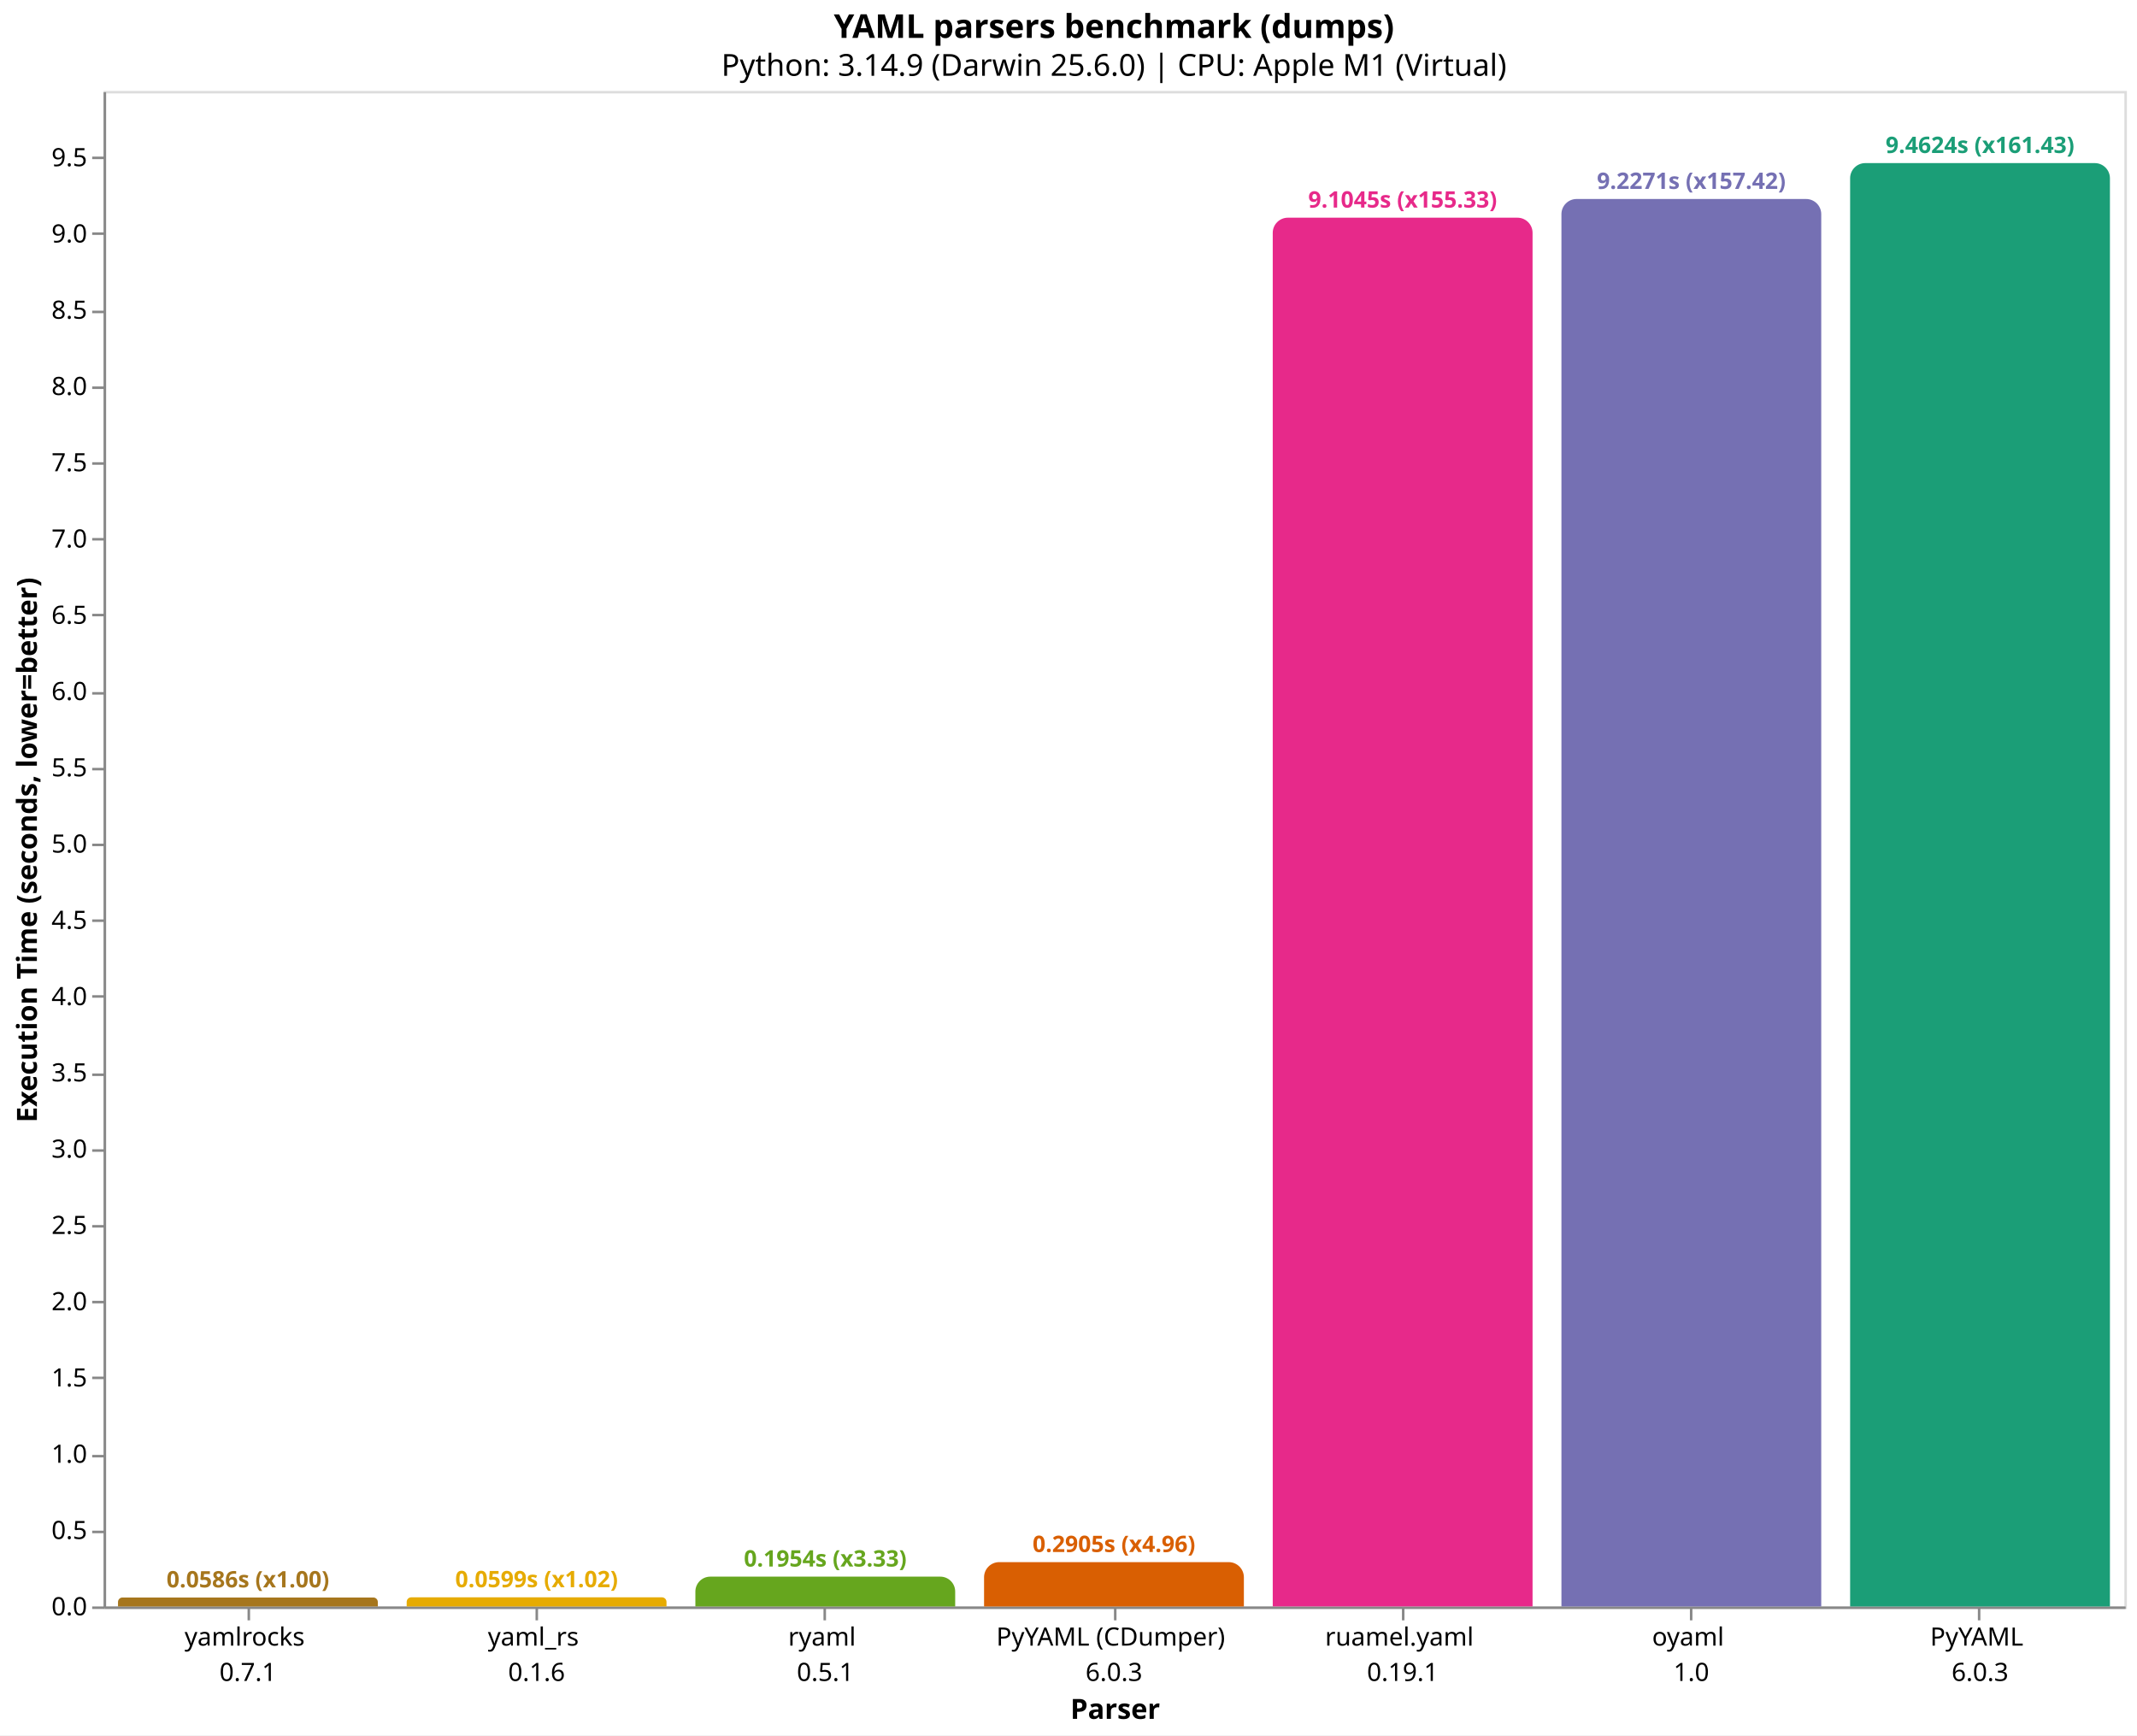
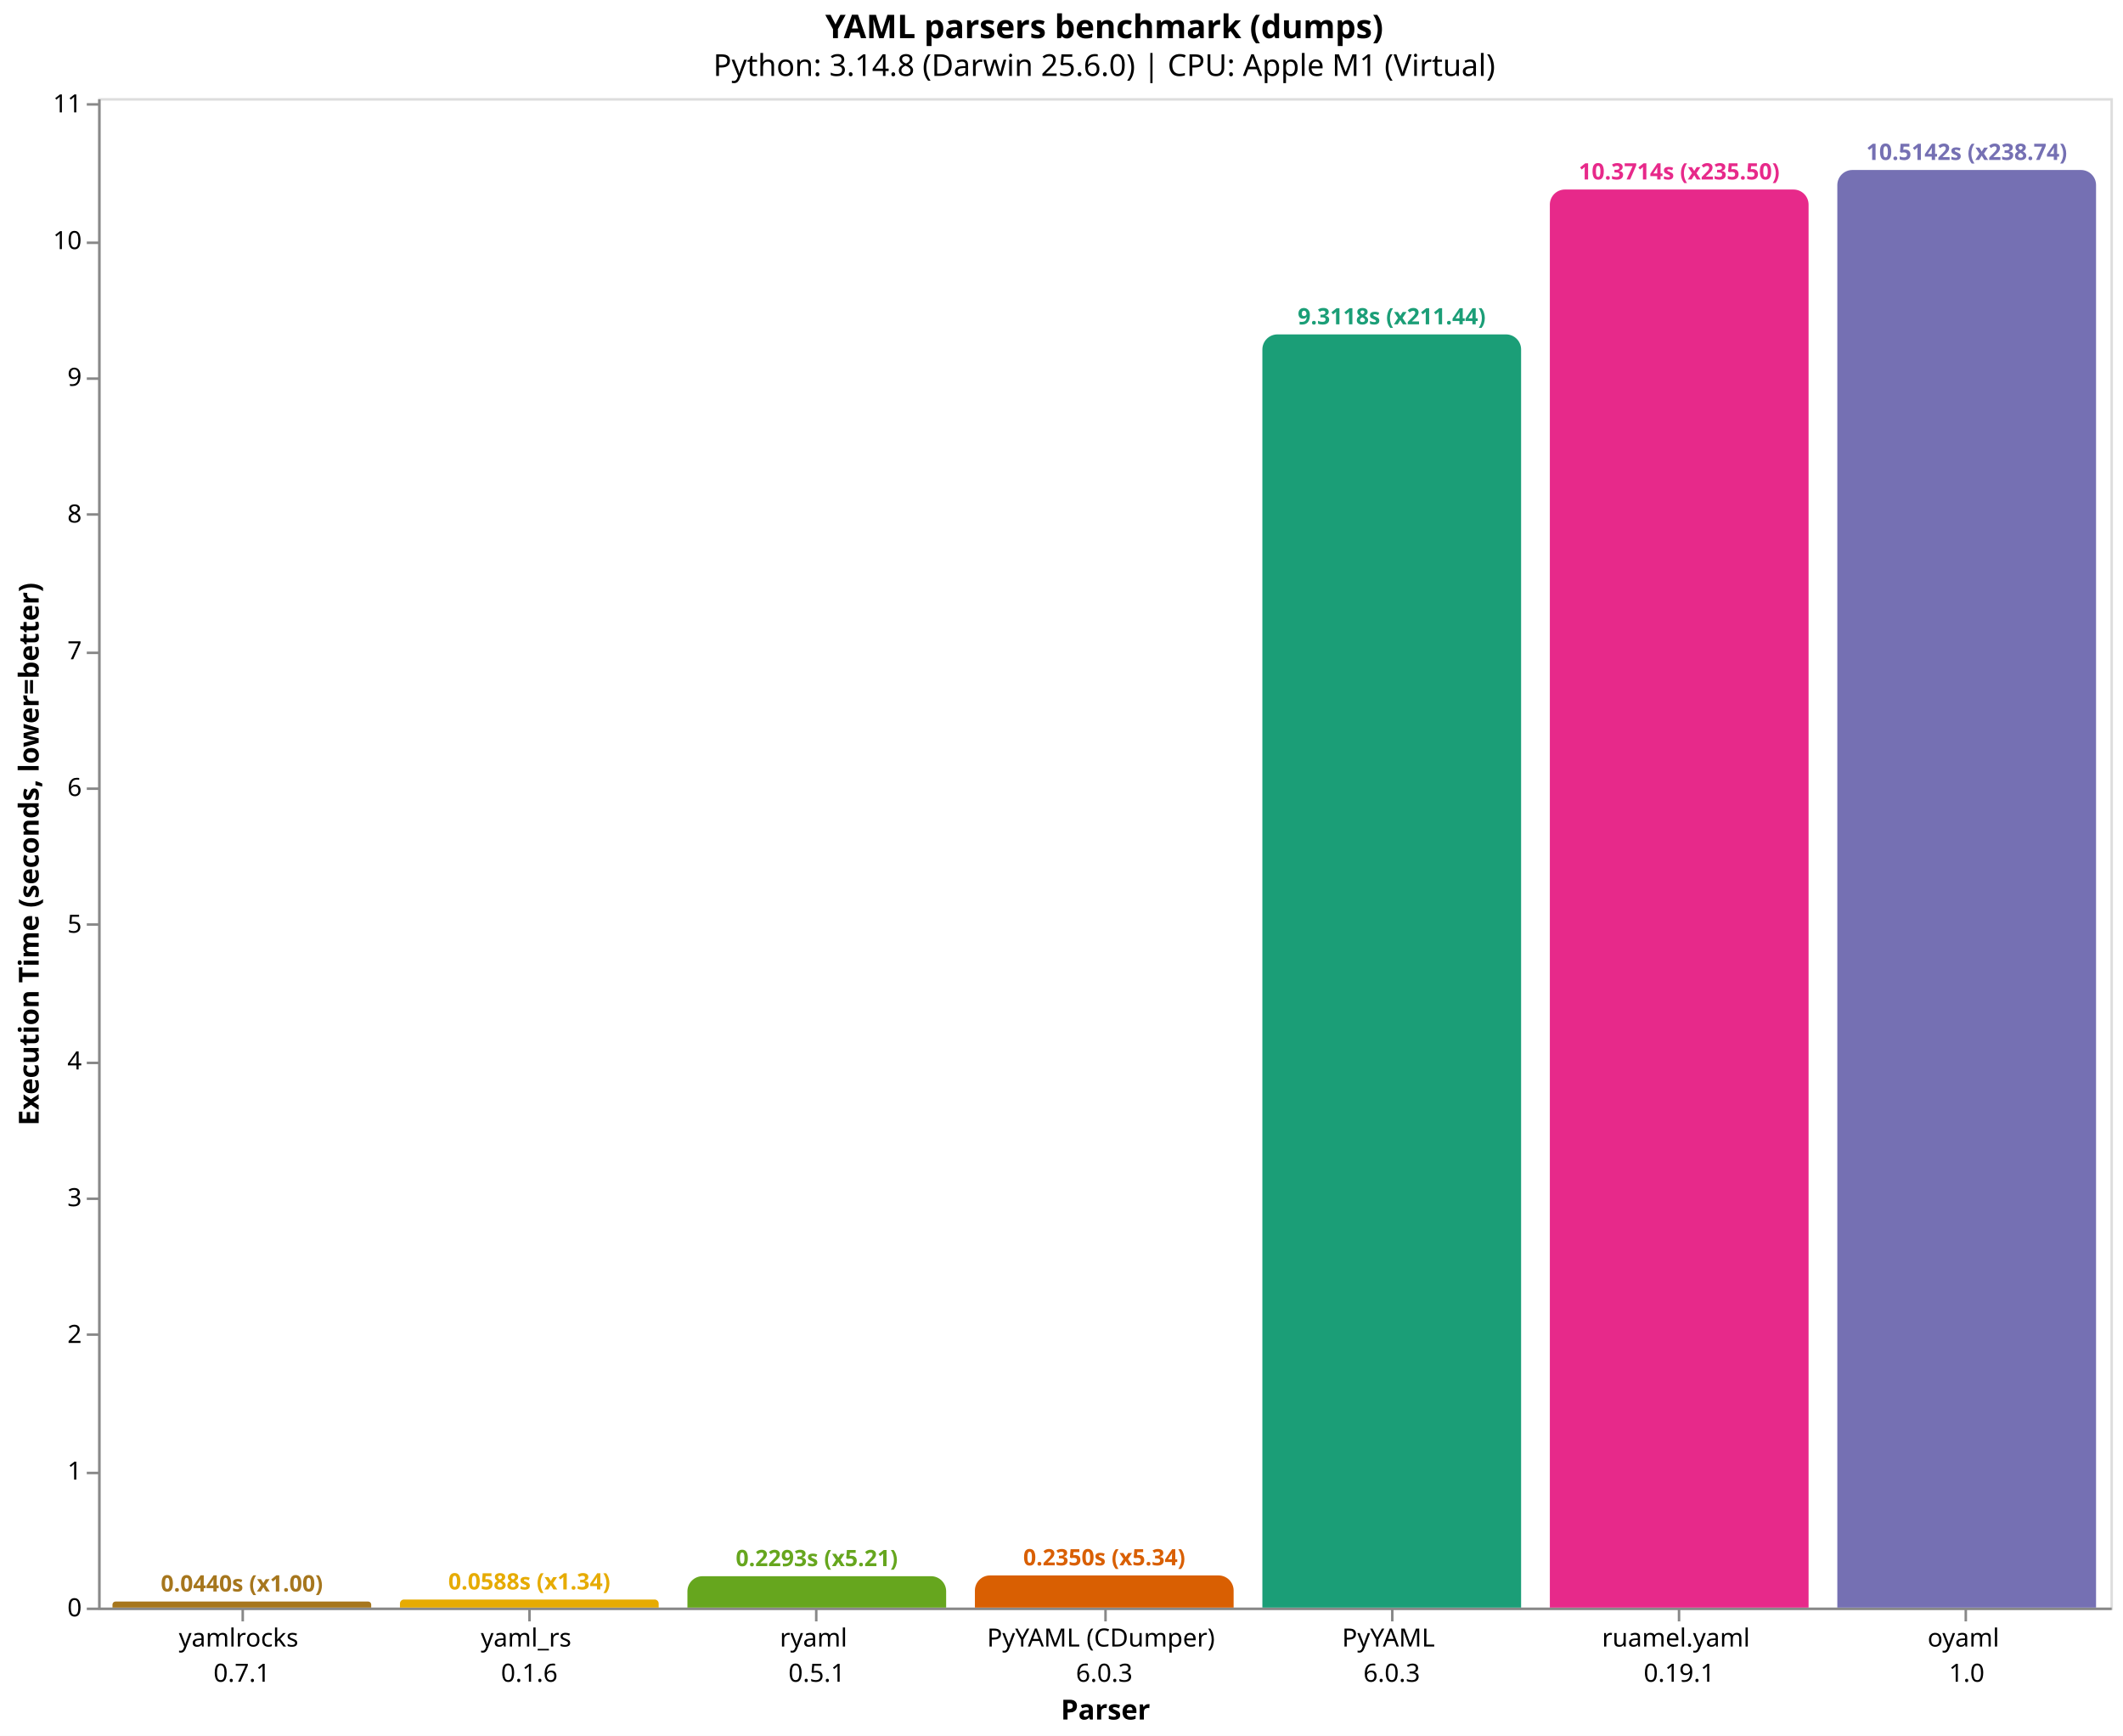
- <svg xmlns="http://www.w3.org/2000/svg" version="1.1" class="marks" width="846" height="687" viewBox="0 0 846 687">
-   <rect width="846" height="687" fill="white" />
-   <g fill="none" stroke-miterlimit="10" transform="translate(41,36)">
+ <svg xmlns="http://www.w3.org/2000/svg" version="1.1" class="marks" width="844" height="690" viewBox="0 0 844 690">
+   <rect width="844" height="690" fill="white" />
+   <g fill="none" stroke-miterlimit="10" transform="translate(39,39)">
    <g class="mark-group role-frame root" role="graphics-object" aria-roledescription="group mark container">
      <g transform="translate(0,0)">
        <path class="background" aria-hidden="true" d="M0.5,0.5h800v600h-800Z" stroke="#ddd" />
        <g>
-           <g class="mark-group role-axis" role="graphics-symbol" aria-roledescription="axis" aria-label="X-axis titled 'Parser' for a discrete scale with 7 values: yamlrocks&#10;0.7.1, yaml_rs&#10;0.1.6, ryaml&#10;0.5.1, PyYAML (CDumper)&#10;6.0.3, ruamel.yaml&#10;0.19.1, oyaml&#10;1.0, PyYAML&#10;6.0.3">
+           <g class="mark-group role-axis" role="graphics-symbol" aria-roledescription="axis" aria-label="X-axis titled 'Parser' for a discrete scale with 7 values: yamlrocks&#10;0.7.1, yaml_rs&#10;0.1.6, ryaml&#10;0.5.1, PyYAML (CDumper)&#10;6.0.3, PyYAML&#10;6.0.3, ruamel.yaml&#10;0.19.1, oyaml&#10;1.0">
            <g transform="translate(0.5,600.5)">
              <path class="background" aria-hidden="true" d="M0,0h0v0h0Z" pointer-events="none" />
              <g>
                <g class="mark-rule role-axis-tick" pointer-events="none">
                  <line transform="translate(57,0)" x2="0" y2="5" stroke="#888" stroke-width="1" opacity="1" />
                  <line transform="translate(171,0)" x2="0" y2="5" stroke="#888" stroke-width="1" opacity="1" />
                  <line transform="translate(285,0)" x2="0" y2="5" stroke="#888" stroke-width="1" opacity="1" />
                  <line transform="translate(400,0)" x2="0" y2="5" stroke="#888" stroke-width="1" opacity="1" />
                  <line transform="translate(514,0)" x2="0" y2="5" stroke="#888" stroke-width="1" opacity="1" />
                  <line transform="translate(628,0)" x2="0" y2="5" stroke="#888" stroke-width="1" opacity="1" />
                  <line transform="translate(742,0)" x2="0" y2="5" stroke="#888" stroke-width="1" opacity="1" />
                </g>
                <g class="mark-text role-axis-label" pointer-events="none">
                  <text text-anchor="middle" transform="translate(56.64286,15)" font-family="sans-serif" font-size="10px" fill="#000" opacity="1">
                    <tspan>yamlrocks</tspan>
                    <tspan x="0" dy="14">0.7.1</tspan>
                  </text>
                  <text text-anchor="middle" transform="translate(170.9286,15)" font-family="sans-serif" font-size="10px" fill="#000" opacity="1">
                    <tspan>yaml_rs</tspan>
                    <tspan x="0" dy="14">0.1.6</tspan>
                  </text>
                  <text text-anchor="middle" transform="translate(285.2143,15)" font-family="sans-serif" font-size="10px" fill="#000" opacity="1">
                    <tspan>ryaml</tspan>
                    <tspan x="0" dy="14">0.5.1</tspan>
                  </text>
                  <text text-anchor="middle" transform="translate(399.5,15)" font-family="sans-serif" font-size="10px" fill="#000" opacity="1">
                    <tspan>PyYAML (CDumper)</tspan>
                    <tspan x="0" dy="14">6.0.3</tspan>
                  </text>
                  <text text-anchor="middle" transform="translate(513.7857,15)" font-family="sans-serif" font-size="10px" fill="#000" opacity="1">
+                     <tspan>PyYAML</tspan>
+                     <tspan x="0" dy="14">6.0.3</tspan>
+                   </text>
+                   <text text-anchor="middle" transform="translate(628.0714,15)" font-family="sans-serif" font-size="10px" fill="#000" opacity="1">
                    <tspan>ruamel.yaml</tspan>
                    <tspan x="0" dy="14">0.19.1</tspan>
                  </text>
-                   <text text-anchor="middle" transform="translate(628.0714,15)" font-family="sans-serif" font-size="10px" fill="#000" opacity="1">
+                   <text text-anchor="middle" transform="translate(742.3571,15)" font-family="sans-serif" font-size="10px" fill="#000" opacity="1">
                    <tspan>oyaml</tspan>
                    <tspan x="0" dy="14">1.0</tspan>
                  </text>
-                   <text text-anchor="middle" transform="translate(742.3571,15)" font-family="sans-serif" font-size="10px" fill="#000" opacity="1">
-                     <tspan>PyYAML</tspan>
-                     <tspan x="0" dy="14">6.0.3</tspan>
-                   </text>
                </g>
                <g class="mark-rule role-axis-domain" pointer-events="none">
                  <line transform="translate(0,0)" x2="800" y2="0" stroke="#888" stroke-width="1" opacity="1" />
                </g>
                <g class="mark-text role-axis-title" pointer-events="none">
                  <text text-anchor="middle" transform="translate(400,44)" font-family="sans-serif" font-size="11px" font-weight="bold" fill="#000" opacity="1">Parser</text>
                </g>
              </g>
              <path class="foreground" aria-hidden="true" d="" pointer-events="none" display="none" />
            </g>
          </g>
-           <g class="mark-group role-axis" role="graphics-symbol" aria-roledescription="axis" aria-label="Y-axis titled 'Execution Time (seconds, lower=better)' for a linear scale with values from 0 to 10">
+           <g class="mark-group role-axis" role="graphics-symbol" aria-roledescription="axis" aria-label="Y-axis titled 'Execution Time (seconds, lower=better)' for a linear scale with values from 0 to 11">
            <g transform="translate(0.5,0.5)">
              <path class="background" aria-hidden="true" d="M0,0h0v0h0Z" pointer-events="none" />
              <g>
                <g class="mark-rule role-axis-tick" pointer-events="none">
                  <line transform="translate(0,600)" x2="-5" y2="0" stroke="#888" stroke-width="1" opacity="1" />
-                   <line transform="translate(0,570)" x2="-5" y2="0" stroke="#888" stroke-width="1" opacity="1" />
-                   <line transform="translate(0,540)" x2="-5" y2="0" stroke="#888" stroke-width="1" opacity="1" />
-                   <line transform="translate(0,509)" x2="-5" y2="0" stroke="#888" stroke-width="1" opacity="1" />
-                   <line transform="translate(0,479)" x2="-5" y2="0" stroke="#888" stroke-width="1" opacity="1" />
-                   <line transform="translate(0,449)" x2="-5" y2="0" stroke="#888" stroke-width="1" opacity="1" />
-                   <line transform="translate(0,419)" x2="-5" y2="0" stroke="#888" stroke-width="1" opacity="1" />
-                   <line transform="translate(0,389)" x2="-5" y2="0" stroke="#888" stroke-width="1" opacity="1" />
-                   <line transform="translate(0,358)" x2="-5" y2="0" stroke="#888" stroke-width="1" opacity="1" />
+                   <line transform="translate(0,546)" x2="-5" y2="0" stroke="#888" stroke-width="1" opacity="1" />
+                   <line transform="translate(0,491)" x2="-5" y2="0" stroke="#888" stroke-width="1" opacity="1" />
+                   <line transform="translate(0,437)" x2="-5" y2="0" stroke="#888" stroke-width="1" opacity="1" />
+                   <line transform="translate(0,383)" x2="-5" y2="0" stroke="#888" stroke-width="1" opacity="1" />
                  <line transform="translate(0,328)" x2="-5" y2="0" stroke="#888" stroke-width="1" opacity="1" />
-                   <line transform="translate(0,298)" x2="-5" y2="0" stroke="#888" stroke-width="1" opacity="1" />
-                   <line transform="translate(0,268)" x2="-5" y2="0" stroke="#888" stroke-width="1" opacity="1" />
-                   <line transform="translate(0,238)" x2="-5" y2="0" stroke="#888" stroke-width="1" opacity="1" />
-                   <line transform="translate(0,207)" x2="-5" y2="0" stroke="#888" stroke-width="1" opacity="1" />
-                   <line transform="translate(0,177)" x2="-5" y2="0" stroke="#888" stroke-width="1" opacity="1" />
-                   <line transform="translate(0,147)" x2="-5" y2="0" stroke="#888" stroke-width="1" opacity="1" />
-                   <line transform="translate(0,117)" x2="-5" y2="0" stroke="#888" stroke-width="1" opacity="1" />
-                   <line transform="translate(0,87)" x2="-5" y2="0" stroke="#888" stroke-width="1" opacity="1" />
-                   <line transform="translate(0,56)" x2="-5" y2="0" stroke="#888" stroke-width="1" opacity="1" />
-                   <line transform="translate(0,26)" x2="-5" y2="0" stroke="#888" stroke-width="1" opacity="1" />
+                   <line transform="translate(0,274)" x2="-5" y2="0" stroke="#888" stroke-width="1" opacity="1" />
+                   <line transform="translate(0,220)" x2="-5" y2="0" stroke="#888" stroke-width="1" opacity="1" />
+                   <line transform="translate(0,165)" x2="-5" y2="0" stroke="#888" stroke-width="1" opacity="1" />
+                   <line transform="translate(0,111)" x2="-5" y2="0" stroke="#888" stroke-width="1" opacity="1" />
+                   <line transform="translate(0,57)" x2="-5" y2="0" stroke="#888" stroke-width="1" opacity="1" />
+                   <line transform="translate(0,2)" x2="-5" y2="0" stroke="#888" stroke-width="1" opacity="1" />
                </g>
                <g class="mark-text role-axis-label" pointer-events="none">
-                   <text text-anchor="end" transform="translate(-7,603)" font-family="sans-serif" font-size="10px" fill="#000" opacity="1">0.0</text>
-                   <text text-anchor="end" transform="translate(-7,572.8054)" font-family="sans-serif" font-size="10px" fill="#000" opacity="1">0.5</text>
-                   <text text-anchor="end" transform="translate(-7,542.6108)" font-family="sans-serif" font-size="10px" fill="#000" opacity="1">1.0</text>
-                   <text text-anchor="end" transform="translate(-7,512.4162)" font-family="sans-serif" font-size="10px" fill="#000" opacity="1">1.5</text>
-                   <text text-anchor="end" transform="translate(-7,482.2216)" font-family="sans-serif" font-size="10px" fill="#000" opacity="1">2.0</text>
-                   <text text-anchor="end" transform="translate(-7,452.027)" font-family="sans-serif" font-size="10px" fill="#000" opacity="1">2.5</text>
-                   <text text-anchor="end" transform="translate(-7,421.8324)" font-family="sans-serif" font-size="10px" fill="#000" opacity="1">3.0</text>
-                   <text text-anchor="end" transform="translate(-7,391.6378)" font-family="sans-serif" font-size="10px" fill="#000" opacity="1">3.5</text>
-                   <text text-anchor="end" transform="translate(-7,361.4432)" font-family="sans-serif" font-size="10px" fill="#000" opacity="1">4.0</text>
-                   <text text-anchor="end" transform="translate(-7,331.2486)" font-family="sans-serif" font-size="10px" fill="#000" opacity="1">4.5</text>
-                   <text text-anchor="end" transform="translate(-7,301.054)" font-family="sans-serif" font-size="10px" fill="#000" opacity="1">5.0</text>
-                   <text text-anchor="end" transform="translate(-7,270.8594)" font-family="sans-serif" font-size="10px" fill="#000" opacity="1">5.5</text>
-                   <text text-anchor="end" transform="translate(-7,240.6648)" font-family="sans-serif" font-size="10px" fill="#000" opacity="1">6.0</text>
-                   <text text-anchor="end" transform="translate(-7,210.4702)" font-family="sans-serif" font-size="10px" fill="#000" opacity="1">6.5</text>
-                   <text text-anchor="end" transform="translate(-7,180.2756)" font-family="sans-serif" font-size="10px" fill="#000" opacity="1">7.0</text>
-                   <text text-anchor="end" transform="translate(-7,150.081)" font-family="sans-serif" font-size="10px" fill="#000" opacity="1">7.5</text>
-                   <text text-anchor="end" transform="translate(-7,119.8864)" font-family="sans-serif" font-size="10px" fill="#000" opacity="1">8.0</text>
-                   <text text-anchor="end" transform="translate(-7,89.6918)" font-family="sans-serif" font-size="10px" fill="#000" opacity="1">8.5</text>
-                   <text text-anchor="end" transform="translate(-7,59.4972)" font-family="sans-serif" font-size="10px" fill="#000" opacity="1">9.0</text>
-                   <text text-anchor="end" transform="translate(-7,29.3026)" font-family="sans-serif" font-size="10px" fill="#000" opacity="1">9.5</text>
+                   <text text-anchor="end" transform="translate(-7,603)" font-family="sans-serif" font-size="10px" fill="#000" opacity="1">0</text>
+                   <text text-anchor="end" transform="translate(-7,548.6518)" font-family="sans-serif" font-size="10px" fill="#000" opacity="1">1</text>
+                   <text text-anchor="end" transform="translate(-7,494.3037)" font-family="sans-serif" font-size="10px" fill="#000" opacity="1">2</text>
+                   <text text-anchor="end" transform="translate(-7,439.9555)" font-family="sans-serif" font-size="10px" fill="#000" opacity="1">3</text>
+                   <text text-anchor="end" transform="translate(-7,385.6074)" font-family="sans-serif" font-size="10px" fill="#000" opacity="1">4</text>
+                   <text text-anchor="end" transform="translate(-7,331.2592)" font-family="sans-serif" font-size="10px" fill="#000" opacity="1">5</text>
+                   <text text-anchor="end" transform="translate(-7,276.9111)" font-family="sans-serif" font-size="10px" fill="#000" opacity="1">6</text>
+                   <text text-anchor="end" transform="translate(-7,222.5629)" font-family="sans-serif" font-size="10px" fill="#000" opacity="1">7</text>
+                   <text text-anchor="end" transform="translate(-7,168.2148)" font-family="sans-serif" font-size="10px" fill="#000" opacity="1">8</text>
+                   <text text-anchor="end" transform="translate(-7,113.8666)" font-family="sans-serif" font-size="10px" fill="#000" opacity="1">9</text>
+                   <text text-anchor="end" transform="translate(-7,59.51845)" font-family="sans-serif" font-size="10px" fill="#000" opacity="1">10</text>
+                   <text text-anchor="end" transform="translate(-7,5.170296)" font-family="sans-serif" font-size="10px" fill="#000" opacity="1">11</text>
                </g>
                <g class="mark-rule role-axis-domain" pointer-events="none">
                  <line transform="translate(0,600)" x2="0" y2="-600" stroke="#888" stroke-width="1" opacity="1" />
                </g>
                <g class="mark-text role-axis-title" pointer-events="none">
-                   <text text-anchor="middle" transform="translate(-24.90137,300) rotate(-90) translate(0,-2)" font-family="sans-serif" font-size="11px" font-weight="bold" fill="#000" opacity="1">Execution Time (seconds, lower=better)</text>
+                   <text text-anchor="middle" transform="translate(-22.12305,300) rotate(-90) translate(0,-2)" font-family="sans-serif" font-size="11px" font-weight="bold" fill="#000" opacity="1">Execution Time (seconds, lower=better)</text>
                </g>
              </g>
              <path class="foreground" aria-hidden="true" d="" pointer-events="none" display="none" />
            </g>
          </g>
          <g class="mark-group role-scope" role="graphics-object" aria-roledescription="group mark container">
-             <g transform="translate(5.714286,596.4603)">
-               <path class="background" aria-hidden="true" d="M1.77,0L101.087,0C102.064,0,102.857,0.793,102.857,1.77L102.857,3.54C102.857,3.54,102.857,3.54,102.857,3.54L0,3.54C0,3.54,0,3.54,0,3.54L0,1.77C0,0.793,0.793,0,1.77,0Z" />
+             <g transform="translate(5.714286,597.6065)">
+               <path class="background" aria-hidden="true" d="M1.197,0L101.66,0C102.321,0,102.857,0.536,102.857,1.197L102.857,2.394C102.857,2.394,102.857,2.394,102.857,2.394L0,2.394C0,2.394,0,2.394,0,2.394L0,1.197C0,0.536,0.536,0,1.197,0Z" />
              <g clip-path="url(#clip9)">
                <g class="mark-group role-scope" role="graphics-object" aria-roledescription="group mark container">
-                   <g transform="translate(0,-596.4603)">
-                     <path class="background" aria-hidden="true" d="M0,0h102.857v0h-102.857Z" />
-                     <g>
-                       <g class="mark-rect role-mark layer_0_marks" role="graphics-object" aria-roledescription="rect mark container">
-                         <path aria-label="Parser: yamlrocks&#10;0.7.1; Execution Time (seconds, lower=better): 0.0586151943333; parser: yamlrocks; Execution Time (s): 0.0586; Slowdown: 1.00" role="graphics-symbol" aria-roledescription="bar" d="M0,596.46h102.857v3.54h-102.857Z" fill="#a6761d" />
-                       </g>
-                     </g>
-                     <path class="foreground" aria-hidden="true" d="" display="none" />
-                   </g>
-                 </g>
-               </g>
-               <path class="foreground" aria-hidden="true" d="" display="none" />
-             </g>
-             <g transform="translate(120,596.3857)">
-               <path class="background" aria-hidden="true" d="M1.807,0L101.05,0C102.047,0,102.857,0.81,102.857,1.807L102.857,3.614C102.857,3.614,102.857,3.614,102.857,3.614L0,3.614C0,3.614,0,3.614,0,3.614L0,1.807C0,0.81,0.81,0,1.807,0Z" />
+                   <g transform="translate(0,-597.6065)">
+                     <path class="background" aria-hidden="true" d="M0,0h102.857v0h-102.857Z" />
+                     <g>
+                       <g class="mark-rect role-mark layer_0_marks" role="graphics-object" aria-roledescription="rect mark container">
+                         <path aria-label="Parser: yamlrocks&#10;0.7.1; Execution Time (seconds, lower=better): 0.0440403053333; parser: yamlrocks; Execution Time (s): 0.0440; Slowdown: 1.00" role="graphics-symbol" aria-roledescription="bar" d="M0,597.606h102.857v2.394h-102.857Z" fill="#a6761d" />
+                       </g>
+                     </g>
+                     <path class="foreground" aria-hidden="true" d="" display="none" />
+                   </g>
+                 </g>
+               </g>
+               <path class="foreground" aria-hidden="true" d="" display="none" />
+             </g>
+             <g transform="translate(120,596.8022)">
+               <path class="background" aria-hidden="true" d="M1.599,0L101.258,0C102.141,0,102.857,0.716,102.857,1.599L102.857,3.198C102.857,3.198,102.857,3.198,102.857,3.198L0,3.198C0,3.198,0,3.198,0,3.198L0,1.599C0,0.716,0.716,0,1.599,0Z" />
              <g clip-path="url(#clip10)">
                <g class="mark-group role-scope" role="graphics-object" aria-roledescription="group mark container">
-                   <g transform="translate(0,-596.3857)">
-                     <path class="background" aria-hidden="true" d="M0,0h102.857v0h-102.857Z" />
-                     <g>
-                       <g class="mark-rect role-mark layer_0_marks" role="graphics-object" aria-roledescription="rect mark container">
-                         <path aria-label="Parser: yaml_rs&#10;0.1.6; Execution Time (seconds, lower=better): 0.0598503613333; parser: yaml_rs; Execution Time (s): 0.0599; Slowdown: 1.02" role="graphics-symbol" aria-roledescription="bar" d="M0,596.386h102.857v3.614h-102.857Z" fill="#e6ab02" />
-                       </g>
-                     </g>
-                     <path class="foreground" aria-hidden="true" d="" display="none" />
-                   </g>
-                 </g>
-               </g>
-               <path class="foreground" aria-hidden="true" d="" display="none" />
-             </g>
-             <g transform="translate(234.2857,588.198)">
-               <path class="background" aria-hidden="true" d="M5.901,0L96.956,0C100.213,0,102.857,2.644,102.857,5.901L102.857,11.802C102.857,11.802,102.857,11.802,102.857,11.802L0,11.802C0,11.802,0,11.802,0,11.802L0,5.901C0,2.644,2.644,0,5.901,0Z" />
+                   <g transform="translate(0,-596.8022)">
+                     <path class="background" aria-hidden="true" d="M0,0h102.857v0h-102.857Z" />
+                     <g>
+                       <g class="mark-rect role-mark layer_0_marks" role="graphics-object" aria-roledescription="rect mark container">
+                         <path aria-label="Parser: yaml_rs&#10;0.1.6; Execution Time (seconds, lower=better): 0.058839861; parser: yaml_rs; Execution Time (s): 0.0588; Slowdown: 1.34" role="graphics-symbol" aria-roledescription="bar" d="M0,596.802h102.857v3.198h-102.857Z" fill="#e6ab02" />
+                       </g>
+                     </g>
+                     <path class="foreground" aria-hidden="true" d="" display="none" />
+                   </g>
+                 </g>
+               </g>
+               <path class="foreground" aria-hidden="true" d="" display="none" />
+             </g>
+             <g transform="translate(234.2857,587.5363)">
+               <path class="background" aria-hidden="true" d="M6,0L96.857,0C100.169,0,102.857,2.689,102.857,6L102.857,12.464C102.857,12.464,102.857,12.464,102.857,12.464L0,12.464C0,12.464,0,12.464,0,12.464L0,6C0,2.689,2.689,0,6,0Z" />
              <g clip-path="url(#clip11)">
                <g class="mark-group role-scope" role="graphics-object" aria-roledescription="group mark container">
-                   <g transform="translate(0,-588.198)">
-                     <path class="background" aria-hidden="true" d="M0,0h102.857v0h-102.857Z" />
-                     <g>
-                       <g class="mark-rect role-mark layer_0_marks" role="graphics-object" aria-roledescription="rect mark container">
-                         <path aria-label="Parser: ryaml&#10;0.5.1; Execution Time (seconds, lower=better): 0.195431889; parser: ryaml; Execution Time (s): 0.1954; Slowdown: 3.33" role="graphics-symbol" aria-roledescription="bar" d="M0,588.198h102.857v11.802h-102.857Z" fill="#66a61e" />
-                       </g>
-                     </g>
-                     <path class="foreground" aria-hidden="true" d="" display="none" />
-                   </g>
-                 </g>
-               </g>
-               <path class="foreground" aria-hidden="true" d="" display="none" />
-             </g>
-             <g transform="translate(348.5714,582.454)">
-               <path class="background" aria-hidden="true" d="M6,0L96.857,0C100.169,0,102.857,2.689,102.857,6L102.857,17.546C102.857,17.546,102.857,17.546,102.857,17.546L0,17.546C0,17.546,0,17.546,0,17.546L0,6C0,2.689,2.689,0,6,0Z" />
+                   <g transform="translate(0,-587.5363)">
+                     <path class="background" aria-hidden="true" d="M0,0h102.857v0h-102.857Z" />
+                     <g>
+                       <g class="mark-rect role-mark layer_0_marks" role="graphics-object" aria-roledescription="rect mark container">
+                         <path aria-label="Parser: ryaml&#10;0.5.1; Execution Time (seconds, lower=better): 0.229330263667; parser: ryaml; Execution Time (s): 0.2293; Slowdown: 5.21" role="graphics-symbol" aria-roledescription="bar" d="M0,587.536h102.857v12.464h-102.857Z" fill="#66a61e" />
+                       </g>
+                     </g>
+                     <path class="foreground" aria-hidden="true" d="" display="none" />
+                   </g>
+                 </g>
+               </g>
+               <path class="foreground" aria-hidden="true" d="" display="none" />
+             </g>
+             <g transform="translate(348.5714,587.2276)">
+               <path class="background" aria-hidden="true" d="M6,0L96.857,0C100.169,0,102.857,2.689,102.857,6L102.857,12.772C102.857,12.772,102.857,12.772,102.857,12.772L0,12.772C0,12.772,0,12.772,0,12.772L0,6C0,2.689,2.689,0,6,0Z" />
              <g clip-path="url(#clip12)">
                <g class="mark-group role-scope" role="graphics-object" aria-roledescription="group mark container">
-                   <g transform="translate(0,-582.454)">
-                     <path class="background" aria-hidden="true" d="M0,0h102.857v0h-102.857Z" />
-                     <g>
-                       <g class="mark-rect role-mark layer_0_marks" role="graphics-object" aria-roledescription="rect mark container">
-                         <path aria-label="Parser: PyYAML (CDumper)&#10;6.0.3; Execution Time (seconds, lower=better): 0.290548236; parser: PyYAML (CDumper); Execution Time (s): 0.2905; Slowdown: 4.96" role="graphics-symbol" aria-roledescription="bar" d="M0,582.454h102.857v17.546h-102.857Z" fill="#d95f02" />
-                       </g>
-                     </g>
-                     <path class="foreground" aria-hidden="true" d="" display="none" />
-                   </g>
-                 </g>
-               </g>
-               <path class="foreground" aria-hidden="true" d="" display="none" />
-             </g>
-             <g transform="translate(462.8571,50.18465)">
-               <path class="background" aria-hidden="true" d="M6,0L96.857,0C100.169,0,102.857,2.689,102.857,6L102.857,549.815C102.857,549.815,102.857,549.815,102.857,549.815L0,549.815C0,549.815,0,549.815,0,549.815L0,6C0,2.689,2.689,0,6,0Z" />
+                   <g transform="translate(0,-587.2276)">
+                     <path class="background" aria-hidden="true" d="M0,0h102.857v0h-102.857Z" />
+                     <g>
+                       <g class="mark-rect role-mark layer_0_marks" role="graphics-object" aria-roledescription="rect mark container">
+                         <path aria-label="Parser: PyYAML (CDumper)&#10;6.0.3; Execution Time (seconds, lower=better): 0.235011597667; parser: PyYAML (CDumper); Execution Time (s): 0.2350; Slowdown: 5.34" role="graphics-symbol" aria-roledescription="bar" d="M0,587.228h102.857v12.772h-102.857Z" fill="#d95f02" />
+                       </g>
+                     </g>
+                     <path class="foreground" aria-hidden="true" d="" display="none" />
+                   </g>
+                 </g>
+               </g>
+               <path class="foreground" aria-hidden="true" d="" display="none" />
+             </g>
+             <g transform="translate(462.8571,93.92096)">
+               <path class="background" aria-hidden="true" d="M6,0L96.857,0C100.169,0,102.857,2.689,102.857,6L102.857,506.079C102.857,506.079,102.857,506.079,102.857,506.079L0,506.079C0,506.079,0,506.079,0,506.079L0,6C0,2.689,2.689,0,6,0Z" />
              <g clip-path="url(#clip13)">
                <g class="mark-group role-scope" role="graphics-object" aria-roledescription="group mark container">
-                   <g transform="translate(0,-50.18465)">
-                     <path class="background" aria-hidden="true" d="M0,0h102.857v0h-102.857Z" />
-                     <g>
-                       <g class="mark-rect role-mark layer_0_marks" role="graphics-object" aria-roledescription="rect mark container">
-                         <path aria-label="Parser: ruamel.yaml&#10;0.19.1; Execution Time (seconds, lower=better): 9.10453109733; parser: ruamel.yaml; Execution Time (s): 9.1045; Slowdown: 155.33" role="graphics-symbol" aria-roledescription="bar" d="M0,50.185h102.857v549.815h-102.857Z" fill="#e7298a" />
-                       </g>
-                     </g>
-                     <path class="foreground" aria-hidden="true" d="" display="none" />
-                   </g>
-                 </g>
-               </g>
-               <path class="foreground" aria-hidden="true" d="" display="none" />
-             </g>
-             <g transform="translate(577.1429,42.78335)">
-               <path class="background" aria-hidden="true" d="M6,0L96.857,0C100.169,0,102.857,2.689,102.857,6L102.857,557.217C102.857,557.217,102.857,557.217,102.857,557.217L0,557.217C0,557.217,0,557.217,0,557.217L0,6C0,2.689,2.689,0,6,0Z" />
+                   <g transform="translate(0,-93.92096)">
+                     <path class="background" aria-hidden="true" d="M0,0h102.857v0h-102.857Z" />
+                     <g>
+                       <g class="mark-rect role-mark layer_0_marks" role="graphics-object" aria-roledescription="rect mark container">
+                         <path aria-label="Parser: PyYAML&#10;6.0.3; Execution Time (seconds, lower=better): 9.31179791667; parser: PyYAML; Execution Time (s): 9.3118; Slowdown: 211.44" role="graphics-symbol" aria-roledescription="bar" d="M0,93.921h102.857v506.079h-102.857Z" fill="#1b9e77" />
+                       </g>
+                     </g>
+                     <path class="foreground" aria-hidden="true" d="" display="none" />
+                   </g>
+                 </g>
+               </g>
+               <path class="foreground" aria-hidden="true" d="" display="none" />
+             </g>
+             <g transform="translate(577.1429,36.33586)">
+               <path class="background" aria-hidden="true" d="M6,0L96.857,0C100.169,0,102.857,2.689,102.857,6L102.857,563.664C102.857,563.664,102.857,563.664,102.857,563.664L0,563.664C0,563.664,0,563.664,0,563.664L0,6C0,2.689,2.689,0,6,0Z" />
              <g clip-path="url(#clip14)">
                <g class="mark-group role-scope" role="graphics-object" aria-roledescription="group mark container">
-                   <g transform="translate(0,-42.78335)">
-                     <path class="background" aria-hidden="true" d="M0,0h102.857v0h-102.857Z" />
-                     <g>
-                       <g class="mark-rect role-mark layer_0_marks" role="graphics-object" aria-roledescription="rect mark container">
-                         <path aria-label="Parser: oyaml&#10;1.0; Execution Time (seconds, lower=better): 9.22709115233; parser: oyaml; Execution Time (s): 9.2271; Slowdown: 157.42" role="graphics-symbol" aria-roledescription="bar" d="M0,42.783h102.857v557.217h-102.857Z" fill="#7570b3" />
+                   <g transform="translate(0,-36.33586)">
+                     <path class="background" aria-hidden="true" d="M0,0h102.857v0h-102.857Z" />
+                     <g>
+                       <g class="mark-rect role-mark layer_0_marks" role="graphics-object" aria-roledescription="rect mark container">
+                         <path aria-label="Parser: ruamel.yaml&#10;0.19.1; Execution Time (seconds, lower=better): 10.371357389; parser: ruamel.yaml; Execution Time (s): 10.3714; Slowdown: 235.50" role="graphics-symbol" aria-roledescription="bar" d="M0,36.336h102.857v563.664h-102.857Z" fill="#e7298a" />
                      </g>
                    </g>
                    <path class="foreground" aria-hidden="true" d="" display="none" />
                  </g>
                </g>
              </g>
              <path class="foreground" aria-hidden="true" d="" display="none" />
            </g>
            <g transform="translate(691.4286,28.57143)">
              <path class="background" aria-hidden="true" d="M6,0L96.857,0C100.169,0,102.857,2.689,102.857,6L102.857,571.429C102.857,571.429,102.857,571.429,102.857,571.429L0,571.429C0,571.429,0,571.429,0,571.429L0,6C0,2.689,2.689,0,6,0Z" />
              <g clip-path="url(#clip15)">
                <g class="mark-group role-scope" role="graphics-object" aria-roledescription="group mark container">
                  <g transform="translate(0,-28.57143)">
                    <path class="background" aria-hidden="true" d="M0,0h102.857v0h-102.857Z" />
                    <g>
                      <g class="mark-rect role-mark layer_0_marks" role="graphics-object" aria-roledescription="rect mark container">
-                         <path aria-label="Parser: PyYAML&#10;6.0.3; Execution Time (seconds, lower=better): 9.46242990267; parser: PyYAML; Execution Time (s): 9.4624; Slowdown: 161.43" role="graphics-symbol" aria-roledescription="bar" d="M0,28.571h102.857v571.429h-102.857Z" fill="#1b9e77" />
+                         <path aria-label="Parser: oyaml&#10;1.0; Execution Time (seconds, lower=better): 10.5142220973; parser: oyaml; Execution Time (s): 10.5142; Slowdown: 238.74" role="graphics-symbol" aria-roledescription="bar" d="M0,28.571h102.857v571.429h-102.857Z" fill="#7570b3" />
                      </g>
                    </g>
                    <path class="foreground" aria-hidden="true" d="" display="none" />
                  </g>
                </g>
              </g>
              <path class="foreground" aria-hidden="true" d="" display="none" />
            </g>
          </g>
          <g class="mark-text role-mark layer_1_marks" role="graphics-object" aria-roledescription="text mark container">
-             <text aria-label="Parser: yamlrocks&#10;0.7.1; Execution Time (seconds, lower=better): 0.0586151943333; parser: yamlrocks; label: 0.0586s (x1.00); Execution Time (s): 0.0586; Slowdown: 1.00" role="graphics-symbol" aria-roledescription="text mark" text-anchor="middle" transform="translate(57.14286,592.4603)" font-family="sans-serif" font-size="9px" font-weight="bold" fill="#a6761d">0.0586s (x1.00)</text>
-             <text aria-label="Parser: yaml_rs&#10;0.1.6; Execution Time (seconds, lower=better): 0.0598503613333; parser: yaml_rs; label: 0.0599s (x1.02); Execution Time (s): 0.0599; Slowdown: 1.02" role="graphics-symbol" aria-roledescription="text mark" text-anchor="middle" transform="translate(171.4286,592.3857)" font-family="sans-serif" font-size="9px" font-weight="bold" fill="#e6ab02">0.0599s (x1.02)</text>
-             <text aria-label="Parser: ryaml&#10;0.5.1; Execution Time (seconds, lower=better): 0.195431889; parser: ryaml; label: 0.1954s (x3.33); Execution Time (s): 0.1954; Slowdown: 3.33" role="graphics-symbol" aria-roledescription="text mark" text-anchor="middle" transform="translate(285.7143,584.198)" font-family="sans-serif" font-size="9px" font-weight="bold" fill="#66a61e">0.1954s (x3.33)</text>
-             <text aria-label="Parser: PyYAML (CDumper)&#10;6.0.3; Execution Time (seconds, lower=better): 0.290548236; parser: PyYAML (CDumper); label: 0.2905s (x4.96); Execution Time (s): 0.2905; Slowdown: 4.96" role="graphics-symbol" aria-roledescription="text mark" text-anchor="middle" transform="translate(400,578.454)" font-family="sans-serif" font-size="9px" font-weight="bold" fill="#d95f02">0.2905s (x4.96)</text>
-             <text aria-label="Parser: ruamel.yaml&#10;0.19.1; Execution Time (seconds, lower=better): 9.10453109733; parser: ruamel.yaml; label: 9.1045s (x155.33); Execution Time (s): 9.1045; Slowdown: 155.33" role="graphics-symbol" aria-roledescription="text mark" text-anchor="middle" transform="translate(514.2857,46.18465)" font-family="sans-serif" font-size="9px" font-weight="bold" fill="#e7298a">9.1045s (x155.33)</text>
-             <text aria-label="Parser: oyaml&#10;1.0; Execution Time (seconds, lower=better): 9.22709115233; parser: oyaml; label: 9.2271s (x157.42); Execution Time (s): 9.2271; Slowdown: 157.42" role="graphics-symbol" aria-roledescription="text mark" text-anchor="middle" transform="translate(628.5714,38.78335)" font-family="sans-serif" font-size="9px" font-weight="bold" fill="#7570b3">9.2271s (x157.42)</text>
-             <text aria-label="Parser: PyYAML&#10;6.0.3; Execution Time (seconds, lower=better): 9.46242990267; parser: PyYAML; label: 9.4624s (x161.43); Execution Time (s): 9.4624; Slowdown: 161.43" role="graphics-symbol" aria-roledescription="text mark" text-anchor="middle" transform="translate(742.8571,24.57143)" font-family="sans-serif" font-size="9px" font-weight="bold" fill="#1b9e77">9.4624s (x161.43)</text>
+             <text aria-label="Parser: yamlrocks&#10;0.7.1; Execution Time (seconds, lower=better): 0.0440403053333; parser: yamlrocks; label: 0.0440s (x1.00); Execution Time (s): 0.0440; Slowdown: 1.00" role="graphics-symbol" aria-roledescription="text mark" text-anchor="middle" transform="translate(57.14286,593.6065)" font-family="sans-serif" font-size="9px" font-weight="bold" fill="#a6761d">0.0440s (x1.00)</text>
+             <text aria-label="Parser: yaml_rs&#10;0.1.6; Execution Time (seconds, lower=better): 0.058839861; parser: yaml_rs; label: 0.0588s (x1.34); Execution Time (s): 0.0588; Slowdown: 1.34" role="graphics-symbol" aria-roledescription="text mark" text-anchor="middle" transform="translate(171.4286,592.8022)" font-family="sans-serif" font-size="9px" font-weight="bold" fill="#e6ab02">0.0588s (x1.34)</text>
+             <text aria-label="Parser: ryaml&#10;0.5.1; Execution Time (seconds, lower=better): 0.229330263667; parser: ryaml; label: 0.2293s (x5.21); Execution Time (s): 0.2293; Slowdown: 5.21" role="graphics-symbol" aria-roledescription="text mark" text-anchor="middle" transform="translate(285.7143,583.5363)" font-family="sans-serif" font-size="9px" font-weight="bold" fill="#66a61e">0.2293s (x5.21)</text>
+             <text aria-label="Parser: PyYAML (CDumper)&#10;6.0.3; Execution Time (seconds, lower=better): 0.235011597667; parser: PyYAML (CDumper); label: 0.2350s (x5.34); Execution Time (s): 0.2350; Slowdown: 5.34" role="graphics-symbol" aria-roledescription="text mark" text-anchor="middle" transform="translate(400,583.2276)" font-family="sans-serif" font-size="9px" font-weight="bold" fill="#d95f02">0.2350s (x5.34)</text>
+             <text aria-label="Parser: PyYAML&#10;6.0.3; Execution Time (seconds, lower=better): 9.31179791667; parser: PyYAML; label: 9.3118s (x211.44); Execution Time (s): 9.3118; Slowdown: 211.44" role="graphics-symbol" aria-roledescription="text mark" text-anchor="middle" transform="translate(514.2857,89.92096)" font-family="sans-serif" font-size="9px" font-weight="bold" fill="#1b9e77">9.3118s (x211.44)</text>
+             <text aria-label="Parser: ruamel.yaml&#10;0.19.1; Execution Time (seconds, lower=better): 10.371357389; parser: ruamel.yaml; label: 10.3714s (x235.50); Execution Time (s): 10.3714; Slowdown: 235.50" role="graphics-symbol" aria-roledescription="text mark" text-anchor="middle" transform="translate(628.5714,32.33586)" font-family="sans-serif" font-size="9px" font-weight="bold" fill="#e7298a">10.3714s (x235.50)</text>
+             <text aria-label="Parser: oyaml&#10;1.0; Execution Time (seconds, lower=better): 10.5142220973; parser: oyaml; label: 10.5142s (x238.74); Execution Time (s): 10.5142; Slowdown: 238.74" role="graphics-symbol" aria-roledescription="text mark" text-anchor="middle" transform="translate(742.8571,24.57143)" font-family="sans-serif" font-size="9px" font-weight="bold" fill="#7570b3">10.5142s (x238.74)</text>
          </g>
          <g class="mark-group role-title">
-             <g transform="translate(400,-31)">
+             <g transform="translate(400,-33.8297)">
              <path class="background" aria-hidden="true" d="M0,0h0v0h0Z" pointer-events="none" />
              <g>
                <g class="mark-text role-title-text" role="graphics-symbol" aria-roledescription="title" aria-label="Title text 'YAML parsers benchmark (dumps)'" pointer-events="none">
                  <text text-anchor="middle" transform="translate(0,10)" font-family="sans-serif" font-size="13px" font-weight="bold" fill="#000" opacity="1">YAML parsers benchmark (dumps)</text>
                </g>
-                 <g class="mark-text role-title-subtitle" role="graphics-symbol" aria-roledescription="subtitle" aria-label="Subtitle text 'Python: 3.14.9 (Darwin 25.6.0) | CPU: Apple M1 (Virtual)'" pointer-events="none">
-                   <text text-anchor="middle" transform="translate(0,25)" font-family="sans-serif" font-size="12px" fill="#000" opacity="1">Python: 3.14.9 (Darwin 25.6.0) | CPU: Apple M1 (Virtual)</text>
+                 <g class="mark-text role-title-subtitle" role="graphics-symbol" aria-roledescription="subtitle" aria-label="Subtitle text 'Python: 3.14.8 (Darwin 25.6.0) | CPU: Apple M1 (Virtual)'" pointer-events="none">
+                   <text text-anchor="middle" transform="translate(0,25)" font-family="sans-serif" font-size="12px" fill="#000" opacity="1">Python: 3.14.8 (Darwin 25.6.0) | CPU: Apple M1 (Virtual)</text>
                </g>
              </g>
              <path class="foreground" aria-hidden="true" d="" pointer-events="none" display="none" />
            </g>
          </g>
        </g>
        <path class="foreground" aria-hidden="true" d="" display="none" />
      </g>
    </g>
  </g>
  <defs>
    <clipPath id="clip9">
-       <path d="M1.77,0L101.087,0C102.064,0,102.857,0.793,102.857,1.77L102.857,3.54C102.857,3.54,102.857,3.54,102.857,3.54L0,3.54C0,3.54,0,3.54,0,3.54L0,1.77C0,0.793,0.793,0,1.77,0Z" />
+       <path d="M1.197,0L101.66,0C102.321,0,102.857,0.536,102.857,1.197L102.857,2.394C102.857,2.394,102.857,2.394,102.857,2.394L0,2.394C0,2.394,0,2.394,0,2.394L0,1.197C0,0.536,0.536,0,1.197,0Z" />
    </clipPath>
    <clipPath id="clip10">
-       <path d="M1.807,0L101.05,0C102.047,0,102.857,0.81,102.857,1.807L102.857,3.614C102.857,3.614,102.857,3.614,102.857,3.614L0,3.614C0,3.614,0,3.614,0,3.614L0,1.807C0,0.81,0.81,0,1.807,0Z" />
+       <path d="M1.599,0L101.258,0C102.141,0,102.857,0.716,102.857,1.599L102.857,3.198C102.857,3.198,102.857,3.198,102.857,3.198L0,3.198C0,3.198,0,3.198,0,3.198L0,1.599C0,0.716,0.716,0,1.599,0Z" />
    </clipPath>
    <clipPath id="clip11">
-       <path d="M5.901,0L96.956,0C100.213,0,102.857,2.644,102.857,5.901L102.857,11.802C102.857,11.802,102.857,11.802,102.857,11.802L0,11.802C0,11.802,0,11.802,0,11.802L0,5.901C0,2.644,2.644,0,5.901,0Z" />
+       <path d="M6,0L96.857,0C100.169,0,102.857,2.689,102.857,6L102.857,12.464C102.857,12.464,102.857,12.464,102.857,12.464L0,12.464C0,12.464,0,12.464,0,12.464L0,6C0,2.689,2.689,0,6,0Z" />
    </clipPath>
    <clipPath id="clip12">
-       <path d="M6,0L96.857,0C100.169,0,102.857,2.689,102.857,6L102.857,17.546C102.857,17.546,102.857,17.546,102.857,17.546L0,17.546C0,17.546,0,17.546,0,17.546L0,6C0,2.689,2.689,0,6,0Z" />
+       <path d="M6,0L96.857,0C100.169,0,102.857,2.689,102.857,6L102.857,12.772C102.857,12.772,102.857,12.772,102.857,12.772L0,12.772C0,12.772,0,12.772,0,12.772L0,6C0,2.689,2.689,0,6,0Z" />
    </clipPath>
    <clipPath id="clip13">
-       <path d="M6,0L96.857,0C100.169,0,102.857,2.689,102.857,6L102.857,549.815C102.857,549.815,102.857,549.815,102.857,549.815L0,549.815C0,549.815,0,549.815,0,549.815L0,6C0,2.689,2.689,0,6,0Z" />
+       <path d="M6,0L96.857,0C100.169,0,102.857,2.689,102.857,6L102.857,506.079C102.857,506.079,102.857,506.079,102.857,506.079L0,506.079C0,506.079,0,506.079,0,506.079L0,6C0,2.689,2.689,0,6,0Z" />
    </clipPath>
    <clipPath id="clip14">
-       <path d="M6,0L96.857,0C100.169,0,102.857,2.689,102.857,6L102.857,557.217C102.857,557.217,102.857,557.217,102.857,557.217L0,557.217C0,557.217,0,557.217,0,557.217L0,6C0,2.689,2.689,0,6,0Z" />
+       <path d="M6,0L96.857,0C100.169,0,102.857,2.689,102.857,6L102.857,563.664C102.857,563.664,102.857,563.664,102.857,563.664L0,563.664C0,563.664,0,563.664,0,563.664L0,6C0,2.689,2.689,0,6,0Z" />
    </clipPath>
    <clipPath id="clip15">
      <path d="M6,0L96.857,0C100.169,0,102.857,2.689,102.857,6L102.857,571.429C102.857,571.429,102.857,571.429,102.857,571.429L0,571.429C0,571.429,0,571.429,0,571.429L0,6C0,2.689,2.689,0,6,0Z" />
    </clipPath>
  </defs>
</svg>
